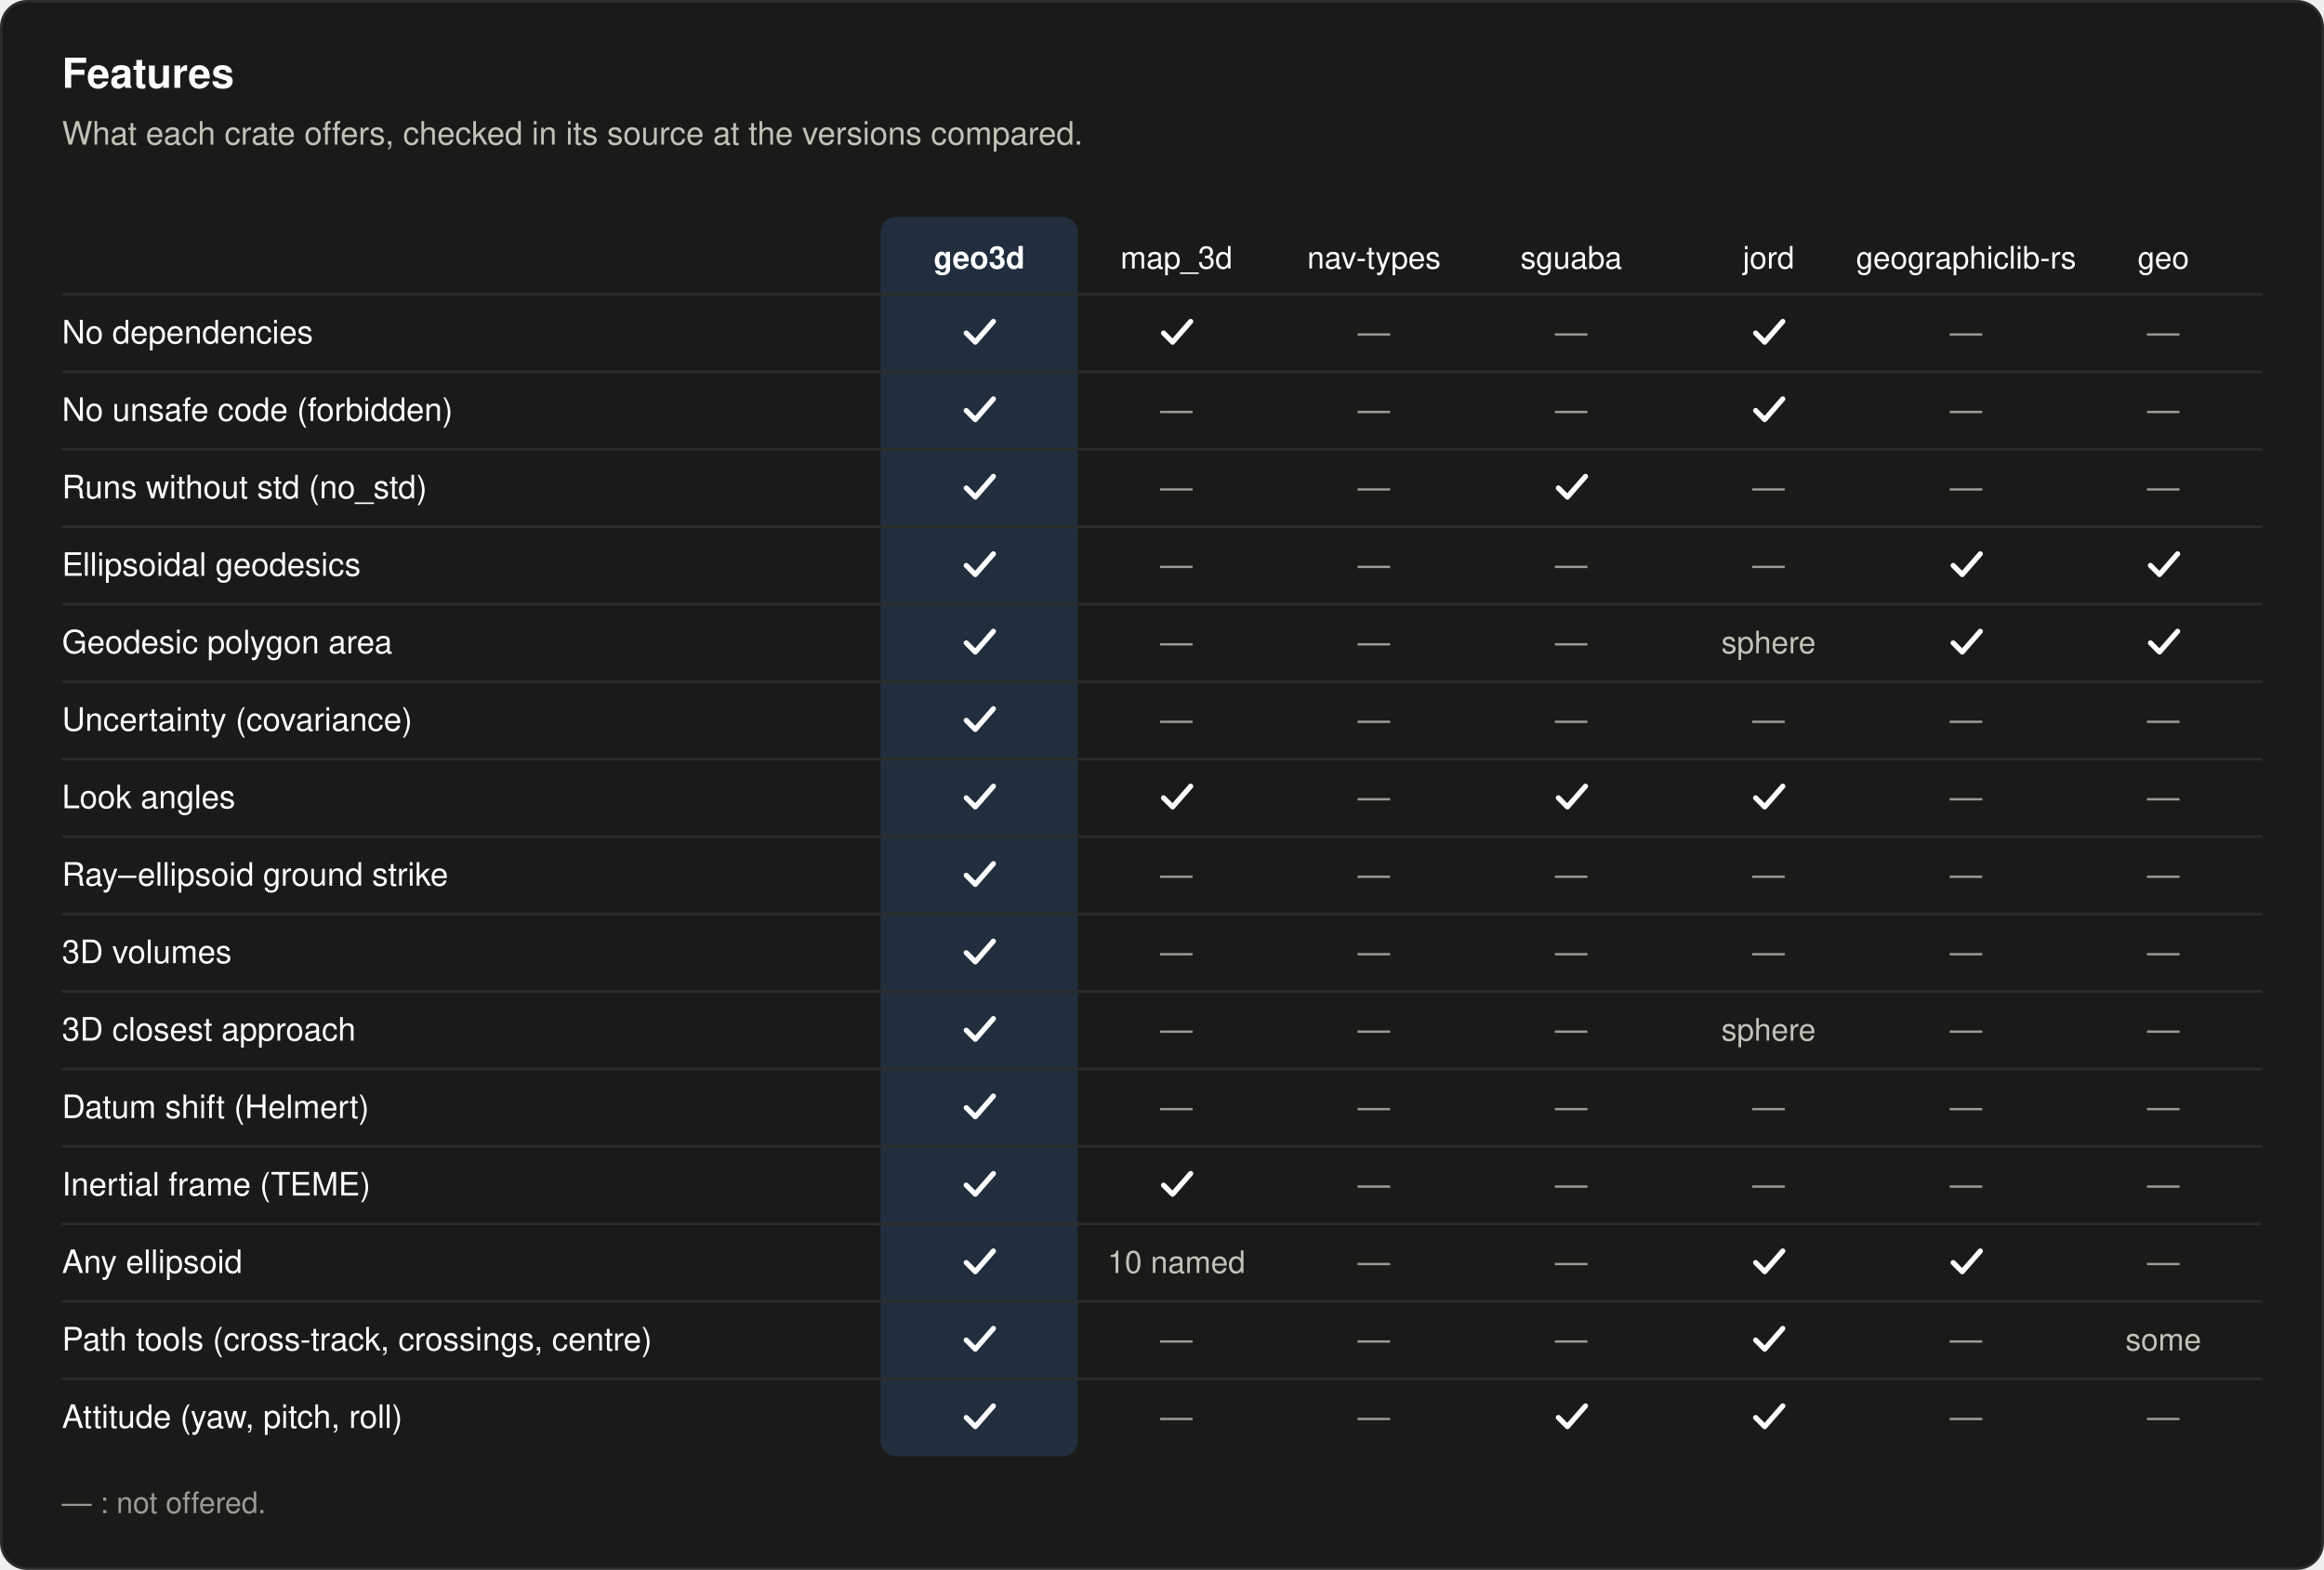
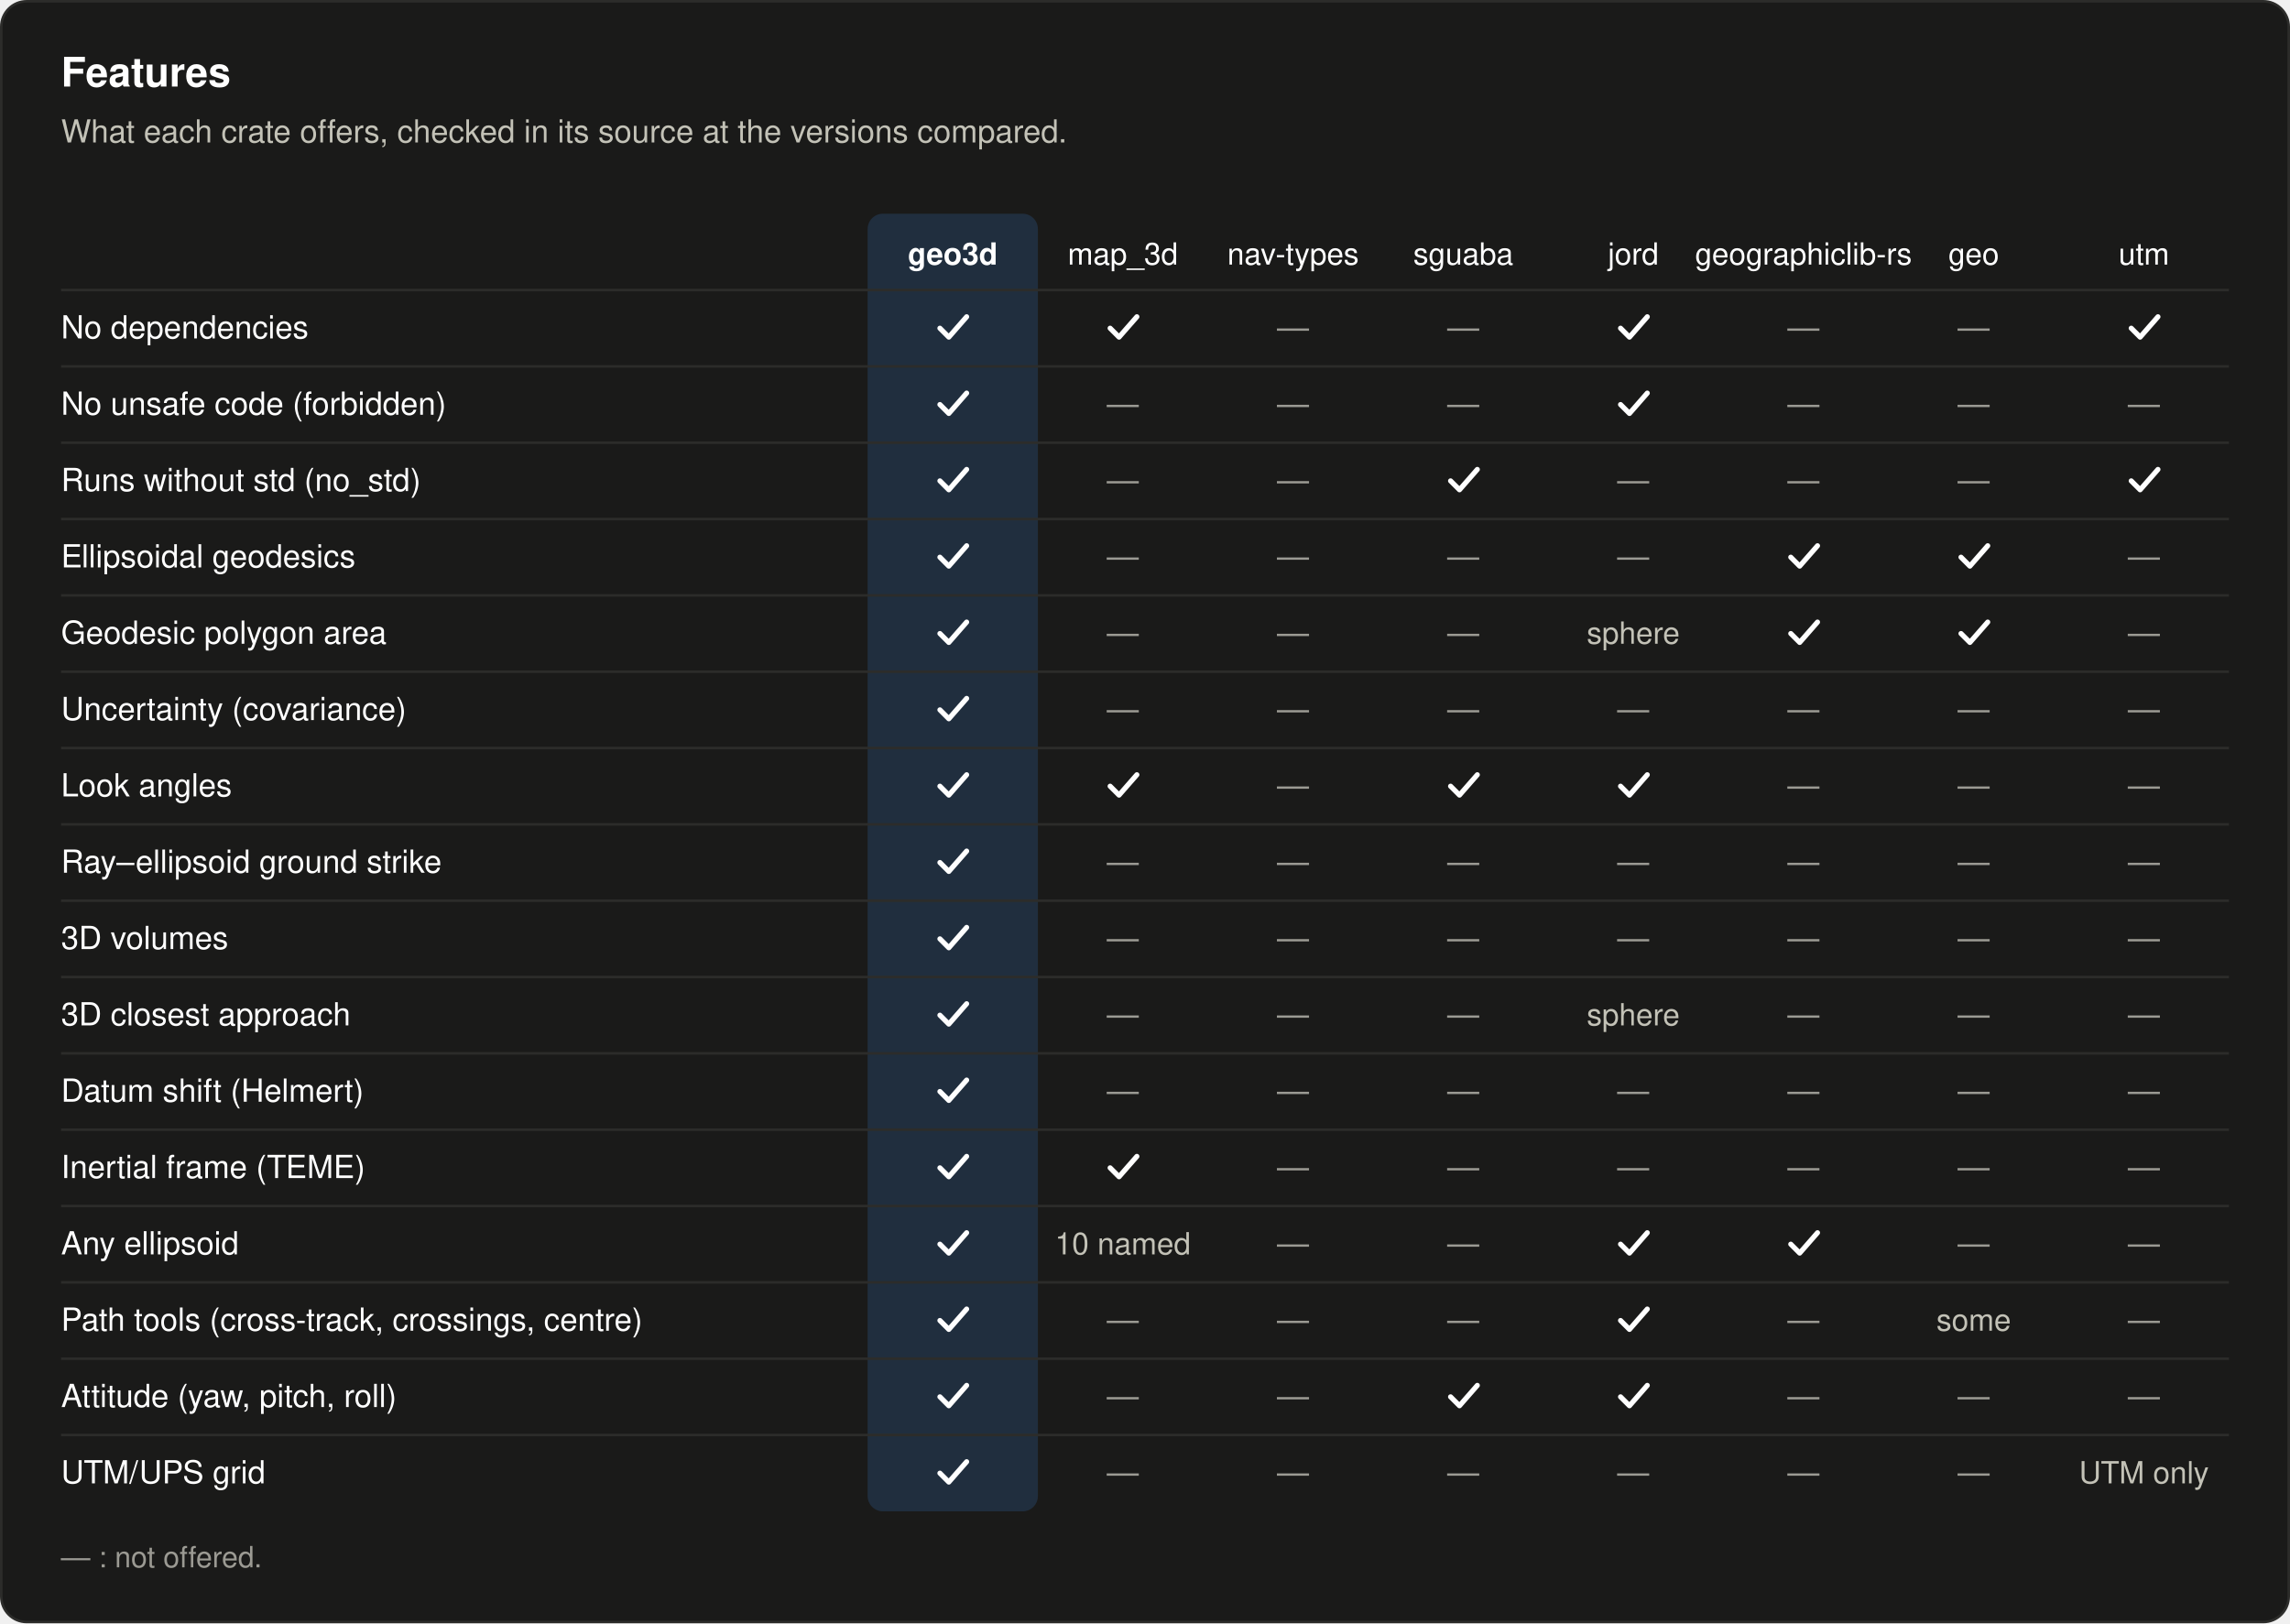
- <svg xmlns="http://www.w3.org/2000/svg" width="900" height="608" viewBox="0 0 900 608" font-family="system-ui, -apple-system, 'Segoe UI', Helvetica, Arial, sans-serif" role="img" aria-label="Feature matrix: geo3d is the only crate with ground strike, 3D volumes, closest approach, covariance and datum shifts">
-   <rect x="0.5" y="0.5" width="899" height="607" rx="10" fill="#1a1a19" stroke="#2c2c2a" />
+ <svg xmlns="http://www.w3.org/2000/svg" width="900" height="638" viewBox="0 0 900 638" font-family="system-ui, -apple-system, 'Segoe UI', Helvetica, Arial, sans-serif" role="img" aria-label="Feature matrix: geo3d is the only crate with ground strike, 3D volumes, closest approach, covariance and datum shifts">
+   <rect x="0.5" y="0.5" width="899" height="637" rx="10" fill="#1a1a19" stroke="#2c2c2a" />
  <text x="24.0" y="34.0" font-size="16" font-weight="600" fill="#ffffff" text-anchor="start">Features</text>
  <text x="24.0" y="56.0" font-size="12.5" font-weight="400" fill="#c3c2b7" text-anchor="start">What each crate offers, checked in its source at the versions compared.</text>
-   <rect x="341.0" y="84.0" width="76.4" height="480.0" rx="6" fill="#202e3e" />
-   <text x="379.2" y="104.0" font-size="12" font-weight="600" fill="#ffffff" text-anchor="middle">geo3d</text>
-   <text x="455.6" y="104.0" font-size="12" font-weight="500" fill="#ffffff" text-anchor="middle">map_3d</text>
-   <text x="532.1" y="104.0" font-size="12" font-weight="500" fill="#ffffff" text-anchor="middle">nav-types</text>
-   <text x="608.5" y="104.0" font-size="12" font-weight="500" fill="#ffffff" text-anchor="middle">sguaba</text>
-   <text x="684.9" y="104.0" font-size="12" font-weight="500" fill="#ffffff" text-anchor="middle">jord</text>
-   <text x="761.4" y="104.0" font-size="12" font-weight="500" fill="#ffffff" text-anchor="middle">geographiclib-rs</text>
-   <text x="837.8" y="104.0" font-size="12" font-weight="500" fill="#ffffff" text-anchor="middle">geo</text>
+   <rect x="341.0" y="84.0" width="66.9" height="510.0" rx="6" fill="#202e3e" />
+   <text x="374.4" y="104.0" font-size="12" font-weight="600" fill="#ffffff" text-anchor="middle">geo3d</text>
+   <text x="441.3" y="104.0" font-size="12" font-weight="500" fill="#ffffff" text-anchor="middle">map_3d</text>
+   <text x="508.2" y="104.0" font-size="12" font-weight="500" fill="#ffffff" text-anchor="middle">nav-types</text>
+   <text x="575.1" y="104.0" font-size="12" font-weight="500" fill="#ffffff" text-anchor="middle">sguaba</text>
+   <text x="641.9" y="104.0" font-size="12" font-weight="500" fill="#ffffff" text-anchor="middle">jord</text>
+   <text x="708.8" y="104.0" font-size="12" font-weight="500" fill="#ffffff" text-anchor="middle">geographiclib-rs</text>
+   <text x="775.7" y="104.0" font-size="12" font-weight="500" fill="#ffffff" text-anchor="middle">geo</text>
+   <text x="842.6" y="104.0" font-size="12" font-weight="500" fill="#ffffff" text-anchor="middle">utm</text>
  <line x1="24" y1="114.0" x2="876" y2="114.0" stroke="#2c2c2a" />
  <text x="24.0" y="133.0" font-size="12.5" font-weight="400" fill="#ffffff" text-anchor="start">No dependencies</text>
-   <path d="M374.2,129.0 L377.7,132.5 L384.7,124.5" stroke="#ffffff" stroke-width="2" fill="none" stroke-linecap="round" stroke-linejoin="round" />
-   <path d="M450.6,129.0 L454.1,132.5 L461.1,124.5" stroke="#ffffff" stroke-width="2" fill="none" stroke-linecap="round" stroke-linejoin="round" />
-   <text x="532.1" y="133.0" font-size="12.5" font-weight="400" fill="#9b9a93" text-anchor="middle">—</text>
-   <text x="608.5" y="133.0" font-size="12.5" font-weight="400" fill="#9b9a93" text-anchor="middle">—</text>
-   <path d="M679.9,129.0 L683.4,132.5 L690.4,124.5" stroke="#ffffff" stroke-width="2" fill="none" stroke-linecap="round" stroke-linejoin="round" />
-   <text x="761.4" y="133.0" font-size="12.5" font-weight="400" fill="#9b9a93" text-anchor="middle">—</text>
-   <text x="837.8" y="133.0" font-size="12.5" font-weight="400" fill="#9b9a93" text-anchor="middle">—</text>
+   <path d="M369.4,129.0 L372.9,132.5 L379.9,124.5" stroke="#ffffff" stroke-width="2" fill="none" stroke-linecap="round" stroke-linejoin="round" />
+   <path d="M436.3,129.0 L439.8,132.5 L446.8,124.5" stroke="#ffffff" stroke-width="2" fill="none" stroke-linecap="round" stroke-linejoin="round" />
+   <text x="508.2" y="133.0" font-size="12.5" font-weight="400" fill="#9b9a93" text-anchor="middle">—</text>
+   <text x="575.1" y="133.0" font-size="12.5" font-weight="400" fill="#9b9a93" text-anchor="middle">—</text>
+   <path d="M636.9,129.0 L640.4,132.5 L647.4,124.5" stroke="#ffffff" stroke-width="2" fill="none" stroke-linecap="round" stroke-linejoin="round" />
+   <text x="708.8" y="133.0" font-size="12.5" font-weight="400" fill="#9b9a93" text-anchor="middle">—</text>
+   <text x="775.7" y="133.0" font-size="12.5" font-weight="400" fill="#9b9a93" text-anchor="middle">—</text>
+   <path d="M837.6,129.0 L841.1,132.5 L848.1,124.5" stroke="#ffffff" stroke-width="2" fill="none" stroke-linecap="round" stroke-linejoin="round" />
  <line x1="24" y1="144.0" x2="876" y2="144.0" stroke="#2c2c2a" />
  <text x="24.0" y="163.0" font-size="12.5" font-weight="400" fill="#ffffff" text-anchor="start">No unsafe code (forbidden)</text>
-   <path d="M374.2,159.0 L377.7,162.5 L384.7,154.5" stroke="#ffffff" stroke-width="2" fill="none" stroke-linecap="round" stroke-linejoin="round" />
-   <text x="455.6" y="163.0" font-size="12.5" font-weight="400" fill="#9b9a93" text-anchor="middle">—</text>
-   <text x="532.1" y="163.0" font-size="12.5" font-weight="400" fill="#9b9a93" text-anchor="middle">—</text>
-   <text x="608.5" y="163.0" font-size="12.5" font-weight="400" fill="#9b9a93" text-anchor="middle">—</text>
-   <path d="M679.9,159.0 L683.4,162.5 L690.4,154.5" stroke="#ffffff" stroke-width="2" fill="none" stroke-linecap="round" stroke-linejoin="round" />
-   <text x="761.4" y="163.0" font-size="12.5" font-weight="400" fill="#9b9a93" text-anchor="middle">—</text>
-   <text x="837.8" y="163.0" font-size="12.5" font-weight="400" fill="#9b9a93" text-anchor="middle">—</text>
+   <path d="M369.4,159.0 L372.9,162.5 L379.9,154.5" stroke="#ffffff" stroke-width="2" fill="none" stroke-linecap="round" stroke-linejoin="round" />
+   <text x="441.3" y="163.0" font-size="12.5" font-weight="400" fill="#9b9a93" text-anchor="middle">—</text>
+   <text x="508.2" y="163.0" font-size="12.5" font-weight="400" fill="#9b9a93" text-anchor="middle">—</text>
+   <text x="575.1" y="163.0" font-size="12.5" font-weight="400" fill="#9b9a93" text-anchor="middle">—</text>
+   <path d="M636.9,159.0 L640.4,162.5 L647.4,154.5" stroke="#ffffff" stroke-width="2" fill="none" stroke-linecap="round" stroke-linejoin="round" />
+   <text x="708.8" y="163.0" font-size="12.5" font-weight="400" fill="#9b9a93" text-anchor="middle">—</text>
+   <text x="775.7" y="163.0" font-size="12.5" font-weight="400" fill="#9b9a93" text-anchor="middle">—</text>
+   <text x="842.6" y="163.0" font-size="12.5" font-weight="400" fill="#9b9a93" text-anchor="middle">—</text>
  <line x1="24" y1="174.0" x2="876" y2="174.0" stroke="#2c2c2a" />
  <text x="24.0" y="193.0" font-size="12.5" font-weight="400" fill="#ffffff" text-anchor="start">Runs without std (no_std)</text>
-   <path d="M374.2,189.0 L377.7,192.5 L384.7,184.5" stroke="#ffffff" stroke-width="2" fill="none" stroke-linecap="round" stroke-linejoin="round" />
-   <text x="455.6" y="193.0" font-size="12.5" font-weight="400" fill="#9b9a93" text-anchor="middle">—</text>
-   <text x="532.1" y="193.0" font-size="12.5" font-weight="400" fill="#9b9a93" text-anchor="middle">—</text>
-   <path d="M603.5,189.0 L607.0,192.5 L614.0,184.5" stroke="#ffffff" stroke-width="2" fill="none" stroke-linecap="round" stroke-linejoin="round" />
-   <text x="684.9" y="193.0" font-size="12.5" font-weight="400" fill="#9b9a93" text-anchor="middle">—</text>
-   <text x="761.4" y="193.0" font-size="12.5" font-weight="400" fill="#9b9a93" text-anchor="middle">—</text>
-   <text x="837.8" y="193.0" font-size="12.5" font-weight="400" fill="#9b9a93" text-anchor="middle">—</text>
+   <path d="M369.4,189.0 L372.9,192.5 L379.9,184.5" stroke="#ffffff" stroke-width="2" fill="none" stroke-linecap="round" stroke-linejoin="round" />
+   <text x="441.3" y="193.0" font-size="12.5" font-weight="400" fill="#9b9a93" text-anchor="middle">—</text>
+   <text x="508.2" y="193.0" font-size="12.5" font-weight="400" fill="#9b9a93" text-anchor="middle">—</text>
+   <path d="M570.1,189.0 L573.6,192.5 L580.6,184.5" stroke="#ffffff" stroke-width="2" fill="none" stroke-linecap="round" stroke-linejoin="round" />
+   <text x="641.9" y="193.0" font-size="12.5" font-weight="400" fill="#9b9a93" text-anchor="middle">—</text>
+   <text x="708.8" y="193.0" font-size="12.5" font-weight="400" fill="#9b9a93" text-anchor="middle">—</text>
+   <text x="775.7" y="193.0" font-size="12.5" font-weight="400" fill="#9b9a93" text-anchor="middle">—</text>
+   <path d="M837.6,189.0 L841.1,192.5 L848.1,184.5" stroke="#ffffff" stroke-width="2" fill="none" stroke-linecap="round" stroke-linejoin="round" />
  <line x1="24" y1="204.0" x2="876" y2="204.0" stroke="#2c2c2a" />
  <text x="24.0" y="223.0" font-size="12.5" font-weight="400" fill="#ffffff" text-anchor="start">Ellipsoidal geodesics</text>
-   <path d="M374.2,219.0 L377.7,222.5 L384.7,214.5" stroke="#ffffff" stroke-width="2" fill="none" stroke-linecap="round" stroke-linejoin="round" />
-   <text x="455.6" y="223.0" font-size="12.5" font-weight="400" fill="#9b9a93" text-anchor="middle">—</text>
-   <text x="532.1" y="223.0" font-size="12.5" font-weight="400" fill="#9b9a93" text-anchor="middle">—</text>
-   <text x="608.5" y="223.0" font-size="12.5" font-weight="400" fill="#9b9a93" text-anchor="middle">—</text>
-   <text x="684.9" y="223.0" font-size="12.5" font-weight="400" fill="#9b9a93" text-anchor="middle">—</text>
-   <path d="M756.4,219.0 L759.9,222.5 L766.9,214.5" stroke="#ffffff" stroke-width="2" fill="none" stroke-linecap="round" stroke-linejoin="round" />
-   <path d="M832.8,219.0 L836.3,222.5 L843.3,214.5" stroke="#ffffff" stroke-width="2" fill="none" stroke-linecap="round" stroke-linejoin="round" />
+   <path d="M369.4,219.0 L372.9,222.5 L379.9,214.5" stroke="#ffffff" stroke-width="2" fill="none" stroke-linecap="round" stroke-linejoin="round" />
+   <text x="441.3" y="223.0" font-size="12.5" font-weight="400" fill="#9b9a93" text-anchor="middle">—</text>
+   <text x="508.2" y="223.0" font-size="12.5" font-weight="400" fill="#9b9a93" text-anchor="middle">—</text>
+   <text x="575.1" y="223.0" font-size="12.5" font-weight="400" fill="#9b9a93" text-anchor="middle">—</text>
+   <text x="641.9" y="223.0" font-size="12.5" font-weight="400" fill="#9b9a93" text-anchor="middle">—</text>
+   <path d="M703.8,219.0 L707.3,222.5 L714.3,214.5" stroke="#ffffff" stroke-width="2" fill="none" stroke-linecap="round" stroke-linejoin="round" />
+   <path d="M770.7,219.0 L774.2,222.5 L781.2,214.5" stroke="#ffffff" stroke-width="2" fill="none" stroke-linecap="round" stroke-linejoin="round" />
+   <text x="842.6" y="223.0" font-size="12.5" font-weight="400" fill="#9b9a93" text-anchor="middle">—</text>
  <line x1="24" y1="234.0" x2="876" y2="234.0" stroke="#2c2c2a" />
  <text x="24.0" y="253.0" font-size="12.5" font-weight="400" fill="#ffffff" text-anchor="start">Geodesic polygon area</text>
-   <path d="M374.2,249.0 L377.7,252.5 L384.7,244.5" stroke="#ffffff" stroke-width="2" fill="none" stroke-linecap="round" stroke-linejoin="round" />
-   <text x="455.6" y="253.0" font-size="12.5" font-weight="400" fill="#9b9a93" text-anchor="middle">—</text>
-   <text x="532.1" y="253.0" font-size="12.5" font-weight="400" fill="#9b9a93" text-anchor="middle">—</text>
-   <text x="608.5" y="253.0" font-size="12.5" font-weight="400" fill="#9b9a93" text-anchor="middle">—</text>
-   <text x="684.9" y="253.0" font-size="12" font-weight="500" fill="#c3c2b7" text-anchor="middle">sphere</text>
-   <path d="M756.4,249.0 L759.9,252.5 L766.9,244.5" stroke="#ffffff" stroke-width="2" fill="none" stroke-linecap="round" stroke-linejoin="round" />
-   <path d="M832.8,249.0 L836.3,252.5 L843.3,244.5" stroke="#ffffff" stroke-width="2" fill="none" stroke-linecap="round" stroke-linejoin="round" />
+   <path d="M369.4,249.0 L372.9,252.5 L379.9,244.5" stroke="#ffffff" stroke-width="2" fill="none" stroke-linecap="round" stroke-linejoin="round" />
+   <text x="441.3" y="253.0" font-size="12.5" font-weight="400" fill="#9b9a93" text-anchor="middle">—</text>
+   <text x="508.2" y="253.0" font-size="12.5" font-weight="400" fill="#9b9a93" text-anchor="middle">—</text>
+   <text x="575.1" y="253.0" font-size="12.5" font-weight="400" fill="#9b9a93" text-anchor="middle">—</text>
+   <text x="641.9" y="253.0" font-size="12" font-weight="500" fill="#c3c2b7" text-anchor="middle">sphere</text>
+   <path d="M703.8,249.0 L707.3,252.5 L714.3,244.5" stroke="#ffffff" stroke-width="2" fill="none" stroke-linecap="round" stroke-linejoin="round" />
+   <path d="M770.7,249.0 L774.2,252.5 L781.2,244.5" stroke="#ffffff" stroke-width="2" fill="none" stroke-linecap="round" stroke-linejoin="round" />
+   <text x="842.6" y="253.0" font-size="12.5" font-weight="400" fill="#9b9a93" text-anchor="middle">—</text>
  <line x1="24" y1="264.0" x2="876" y2="264.0" stroke="#2c2c2a" />
  <text x="24.0" y="283.0" font-size="12.5" font-weight="400" fill="#ffffff" text-anchor="start">Uncertainty (covariance)</text>
-   <path d="M374.2,279.0 L377.7,282.5 L384.7,274.5" stroke="#ffffff" stroke-width="2" fill="none" stroke-linecap="round" stroke-linejoin="round" />
-   <text x="455.6" y="283.0" font-size="12.5" font-weight="400" fill="#9b9a93" text-anchor="middle">—</text>
-   <text x="532.1" y="283.0" font-size="12.5" font-weight="400" fill="#9b9a93" text-anchor="middle">—</text>
-   <text x="608.5" y="283.0" font-size="12.5" font-weight="400" fill="#9b9a93" text-anchor="middle">—</text>
-   <text x="684.9" y="283.0" font-size="12.5" font-weight="400" fill="#9b9a93" text-anchor="middle">—</text>
-   <text x="761.4" y="283.0" font-size="12.5" font-weight="400" fill="#9b9a93" text-anchor="middle">—</text>
-   <text x="837.8" y="283.0" font-size="12.5" font-weight="400" fill="#9b9a93" text-anchor="middle">—</text>
+   <path d="M369.4,279.0 L372.9,282.5 L379.9,274.5" stroke="#ffffff" stroke-width="2" fill="none" stroke-linecap="round" stroke-linejoin="round" />
+   <text x="441.3" y="283.0" font-size="12.5" font-weight="400" fill="#9b9a93" text-anchor="middle">—</text>
+   <text x="508.2" y="283.0" font-size="12.5" font-weight="400" fill="#9b9a93" text-anchor="middle">—</text>
+   <text x="575.1" y="283.0" font-size="12.5" font-weight="400" fill="#9b9a93" text-anchor="middle">—</text>
+   <text x="641.9" y="283.0" font-size="12.5" font-weight="400" fill="#9b9a93" text-anchor="middle">—</text>
+   <text x="708.8" y="283.0" font-size="12.5" font-weight="400" fill="#9b9a93" text-anchor="middle">—</text>
+   <text x="775.7" y="283.0" font-size="12.5" font-weight="400" fill="#9b9a93" text-anchor="middle">—</text>
+   <text x="842.6" y="283.0" font-size="12.5" font-weight="400" fill="#9b9a93" text-anchor="middle">—</text>
  <line x1="24" y1="294.0" x2="876" y2="294.0" stroke="#2c2c2a" />
  <text x="24.0" y="313.0" font-size="12.5" font-weight="400" fill="#ffffff" text-anchor="start">Look angles</text>
-   <path d="M374.2,309.0 L377.7,312.5 L384.7,304.5" stroke="#ffffff" stroke-width="2" fill="none" stroke-linecap="round" stroke-linejoin="round" />
-   <path d="M450.6,309.0 L454.1,312.5 L461.1,304.5" stroke="#ffffff" stroke-width="2" fill="none" stroke-linecap="round" stroke-linejoin="round" />
-   <text x="532.1" y="313.0" font-size="12.5" font-weight="400" fill="#9b9a93" text-anchor="middle">—</text>
-   <path d="M603.5,309.0 L607.0,312.5 L614.0,304.5" stroke="#ffffff" stroke-width="2" fill="none" stroke-linecap="round" stroke-linejoin="round" />
-   <path d="M679.9,309.0 L683.4,312.5 L690.4,304.5" stroke="#ffffff" stroke-width="2" fill="none" stroke-linecap="round" stroke-linejoin="round" />
-   <text x="761.4" y="313.0" font-size="12.5" font-weight="400" fill="#9b9a93" text-anchor="middle">—</text>
-   <text x="837.8" y="313.0" font-size="12.5" font-weight="400" fill="#9b9a93" text-anchor="middle">—</text>
+   <path d="M369.4,309.0 L372.9,312.5 L379.9,304.5" stroke="#ffffff" stroke-width="2" fill="none" stroke-linecap="round" stroke-linejoin="round" />
+   <path d="M436.3,309.0 L439.8,312.5 L446.8,304.5" stroke="#ffffff" stroke-width="2" fill="none" stroke-linecap="round" stroke-linejoin="round" />
+   <text x="508.2" y="313.0" font-size="12.5" font-weight="400" fill="#9b9a93" text-anchor="middle">—</text>
+   <path d="M570.1,309.0 L573.6,312.5 L580.6,304.5" stroke="#ffffff" stroke-width="2" fill="none" stroke-linecap="round" stroke-linejoin="round" />
+   <path d="M636.9,309.0 L640.4,312.5 L647.4,304.5" stroke="#ffffff" stroke-width="2" fill="none" stroke-linecap="round" stroke-linejoin="round" />
+   <text x="708.8" y="313.0" font-size="12.5" font-weight="400" fill="#9b9a93" text-anchor="middle">—</text>
+   <text x="775.7" y="313.0" font-size="12.5" font-weight="400" fill="#9b9a93" text-anchor="middle">—</text>
+   <text x="842.6" y="313.0" font-size="12.5" font-weight="400" fill="#9b9a93" text-anchor="middle">—</text>
  <line x1="24" y1="324.0" x2="876" y2="324.0" stroke="#2c2c2a" />
  <text x="24.0" y="343.0" font-size="12.5" font-weight="400" fill="#ffffff" text-anchor="start">Ray–ellipsoid ground strike</text>
-   <path d="M374.2,339.0 L377.7,342.5 L384.7,334.5" stroke="#ffffff" stroke-width="2" fill="none" stroke-linecap="round" stroke-linejoin="round" />
-   <text x="455.6" y="343.0" font-size="12.5" font-weight="400" fill="#9b9a93" text-anchor="middle">—</text>
-   <text x="532.1" y="343.0" font-size="12.5" font-weight="400" fill="#9b9a93" text-anchor="middle">—</text>
-   <text x="608.5" y="343.0" font-size="12.5" font-weight="400" fill="#9b9a93" text-anchor="middle">—</text>
-   <text x="684.9" y="343.0" font-size="12.5" font-weight="400" fill="#9b9a93" text-anchor="middle">—</text>
-   <text x="761.4" y="343.0" font-size="12.5" font-weight="400" fill="#9b9a93" text-anchor="middle">—</text>
-   <text x="837.8" y="343.0" font-size="12.5" font-weight="400" fill="#9b9a93" text-anchor="middle">—</text>
+   <path d="M369.4,339.0 L372.9,342.5 L379.9,334.5" stroke="#ffffff" stroke-width="2" fill="none" stroke-linecap="round" stroke-linejoin="round" />
+   <text x="441.3" y="343.0" font-size="12.5" font-weight="400" fill="#9b9a93" text-anchor="middle">—</text>
+   <text x="508.2" y="343.0" font-size="12.5" font-weight="400" fill="#9b9a93" text-anchor="middle">—</text>
+   <text x="575.1" y="343.0" font-size="12.5" font-weight="400" fill="#9b9a93" text-anchor="middle">—</text>
+   <text x="641.9" y="343.0" font-size="12.5" font-weight="400" fill="#9b9a93" text-anchor="middle">—</text>
+   <text x="708.8" y="343.0" font-size="12.5" font-weight="400" fill="#9b9a93" text-anchor="middle">—</text>
+   <text x="775.7" y="343.0" font-size="12.5" font-weight="400" fill="#9b9a93" text-anchor="middle">—</text>
+   <text x="842.6" y="343.0" font-size="12.5" font-weight="400" fill="#9b9a93" text-anchor="middle">—</text>
  <line x1="24" y1="354.0" x2="876" y2="354.0" stroke="#2c2c2a" />
  <text x="24.0" y="373.0" font-size="12.5" font-weight="400" fill="#ffffff" text-anchor="start">3D volumes</text>
-   <path d="M374.2,369.0 L377.7,372.5 L384.7,364.5" stroke="#ffffff" stroke-width="2" fill="none" stroke-linecap="round" stroke-linejoin="round" />
-   <text x="455.6" y="373.0" font-size="12.5" font-weight="400" fill="#9b9a93" text-anchor="middle">—</text>
-   <text x="532.1" y="373.0" font-size="12.5" font-weight="400" fill="#9b9a93" text-anchor="middle">—</text>
-   <text x="608.5" y="373.0" font-size="12.5" font-weight="400" fill="#9b9a93" text-anchor="middle">—</text>
-   <text x="684.9" y="373.0" font-size="12.5" font-weight="400" fill="#9b9a93" text-anchor="middle">—</text>
-   <text x="761.4" y="373.0" font-size="12.5" font-weight="400" fill="#9b9a93" text-anchor="middle">—</text>
-   <text x="837.8" y="373.0" font-size="12.5" font-weight="400" fill="#9b9a93" text-anchor="middle">—</text>
+   <path d="M369.4,369.0 L372.9,372.5 L379.9,364.5" stroke="#ffffff" stroke-width="2" fill="none" stroke-linecap="round" stroke-linejoin="round" />
+   <text x="441.3" y="373.0" font-size="12.5" font-weight="400" fill="#9b9a93" text-anchor="middle">—</text>
+   <text x="508.2" y="373.0" font-size="12.5" font-weight="400" fill="#9b9a93" text-anchor="middle">—</text>
+   <text x="575.1" y="373.0" font-size="12.5" font-weight="400" fill="#9b9a93" text-anchor="middle">—</text>
+   <text x="641.9" y="373.0" font-size="12.5" font-weight="400" fill="#9b9a93" text-anchor="middle">—</text>
+   <text x="708.8" y="373.0" font-size="12.5" font-weight="400" fill="#9b9a93" text-anchor="middle">—</text>
+   <text x="775.7" y="373.0" font-size="12.5" font-weight="400" fill="#9b9a93" text-anchor="middle">—</text>
+   <text x="842.6" y="373.0" font-size="12.5" font-weight="400" fill="#9b9a93" text-anchor="middle">—</text>
  <line x1="24" y1="384.0" x2="876" y2="384.0" stroke="#2c2c2a" />
  <text x="24.0" y="403.0" font-size="12.5" font-weight="400" fill="#ffffff" text-anchor="start">3D closest approach</text>
-   <path d="M374.2,399.0 L377.7,402.5 L384.7,394.5" stroke="#ffffff" stroke-width="2" fill="none" stroke-linecap="round" stroke-linejoin="round" />
-   <text x="455.6" y="403.0" font-size="12.5" font-weight="400" fill="#9b9a93" text-anchor="middle">—</text>
-   <text x="532.1" y="403.0" font-size="12.5" font-weight="400" fill="#9b9a93" text-anchor="middle">—</text>
-   <text x="608.5" y="403.0" font-size="12.5" font-weight="400" fill="#9b9a93" text-anchor="middle">—</text>
-   <text x="684.9" y="403.0" font-size="12" font-weight="500" fill="#c3c2b7" text-anchor="middle">sphere</text>
-   <text x="761.4" y="403.0" font-size="12.5" font-weight="400" fill="#9b9a93" text-anchor="middle">—</text>
-   <text x="837.8" y="403.0" font-size="12.5" font-weight="400" fill="#9b9a93" text-anchor="middle">—</text>
+   <path d="M369.4,399.0 L372.9,402.5 L379.9,394.5" stroke="#ffffff" stroke-width="2" fill="none" stroke-linecap="round" stroke-linejoin="round" />
+   <text x="441.3" y="403.0" font-size="12.5" font-weight="400" fill="#9b9a93" text-anchor="middle">—</text>
+   <text x="508.2" y="403.0" font-size="12.5" font-weight="400" fill="#9b9a93" text-anchor="middle">—</text>
+   <text x="575.1" y="403.0" font-size="12.5" font-weight="400" fill="#9b9a93" text-anchor="middle">—</text>
+   <text x="641.9" y="403.0" font-size="12" font-weight="500" fill="#c3c2b7" text-anchor="middle">sphere</text>
+   <text x="708.8" y="403.0" font-size="12.5" font-weight="400" fill="#9b9a93" text-anchor="middle">—</text>
+   <text x="775.7" y="403.0" font-size="12.5" font-weight="400" fill="#9b9a93" text-anchor="middle">—</text>
+   <text x="842.6" y="403.0" font-size="12.5" font-weight="400" fill="#9b9a93" text-anchor="middle">—</text>
  <line x1="24" y1="414.0" x2="876" y2="414.0" stroke="#2c2c2a" />
  <text x="24.0" y="433.0" font-size="12.5" font-weight="400" fill="#ffffff" text-anchor="start">Datum shift (Helmert)</text>
-   <path d="M374.2,429.0 L377.7,432.5 L384.7,424.5" stroke="#ffffff" stroke-width="2" fill="none" stroke-linecap="round" stroke-linejoin="round" />
-   <text x="455.6" y="433.0" font-size="12.5" font-weight="400" fill="#9b9a93" text-anchor="middle">—</text>
-   <text x="532.1" y="433.0" font-size="12.5" font-weight="400" fill="#9b9a93" text-anchor="middle">—</text>
-   <text x="608.5" y="433.0" font-size="12.5" font-weight="400" fill="#9b9a93" text-anchor="middle">—</text>
-   <text x="684.9" y="433.0" font-size="12.5" font-weight="400" fill="#9b9a93" text-anchor="middle">—</text>
-   <text x="761.4" y="433.0" font-size="12.5" font-weight="400" fill="#9b9a93" text-anchor="middle">—</text>
-   <text x="837.8" y="433.0" font-size="12.5" font-weight="400" fill="#9b9a93" text-anchor="middle">—</text>
+   <path d="M369.4,429.0 L372.9,432.5 L379.9,424.5" stroke="#ffffff" stroke-width="2" fill="none" stroke-linecap="round" stroke-linejoin="round" />
+   <text x="441.3" y="433.0" font-size="12.5" font-weight="400" fill="#9b9a93" text-anchor="middle">—</text>
+   <text x="508.2" y="433.0" font-size="12.5" font-weight="400" fill="#9b9a93" text-anchor="middle">—</text>
+   <text x="575.1" y="433.0" font-size="12.5" font-weight="400" fill="#9b9a93" text-anchor="middle">—</text>
+   <text x="641.9" y="433.0" font-size="12.5" font-weight="400" fill="#9b9a93" text-anchor="middle">—</text>
+   <text x="708.8" y="433.0" font-size="12.5" font-weight="400" fill="#9b9a93" text-anchor="middle">—</text>
+   <text x="775.7" y="433.0" font-size="12.5" font-weight="400" fill="#9b9a93" text-anchor="middle">—</text>
+   <text x="842.6" y="433.0" font-size="12.5" font-weight="400" fill="#9b9a93" text-anchor="middle">—</text>
  <line x1="24" y1="444.0" x2="876" y2="444.0" stroke="#2c2c2a" />
  <text x="24.0" y="463.0" font-size="12.5" font-weight="400" fill="#ffffff" text-anchor="start">Inertial frame (TEME)</text>
-   <path d="M374.2,459.0 L377.7,462.5 L384.7,454.5" stroke="#ffffff" stroke-width="2" fill="none" stroke-linecap="round" stroke-linejoin="round" />
-   <path d="M450.6,459.0 L454.1,462.5 L461.1,454.5" stroke="#ffffff" stroke-width="2" fill="none" stroke-linecap="round" stroke-linejoin="round" />
-   <text x="532.1" y="463.0" font-size="12.5" font-weight="400" fill="#9b9a93" text-anchor="middle">—</text>
-   <text x="608.5" y="463.0" font-size="12.5" font-weight="400" fill="#9b9a93" text-anchor="middle">—</text>
-   <text x="684.9" y="463.0" font-size="12.5" font-weight="400" fill="#9b9a93" text-anchor="middle">—</text>
-   <text x="761.4" y="463.0" font-size="12.5" font-weight="400" fill="#9b9a93" text-anchor="middle">—</text>
-   <text x="837.8" y="463.0" font-size="12.5" font-weight="400" fill="#9b9a93" text-anchor="middle">—</text>
+   <path d="M369.4,459.0 L372.9,462.5 L379.9,454.5" stroke="#ffffff" stroke-width="2" fill="none" stroke-linecap="round" stroke-linejoin="round" />
+   <path d="M436.3,459.0 L439.8,462.5 L446.8,454.5" stroke="#ffffff" stroke-width="2" fill="none" stroke-linecap="round" stroke-linejoin="round" />
+   <text x="508.2" y="463.0" font-size="12.5" font-weight="400" fill="#9b9a93" text-anchor="middle">—</text>
+   <text x="575.1" y="463.0" font-size="12.5" font-weight="400" fill="#9b9a93" text-anchor="middle">—</text>
+   <text x="641.9" y="463.0" font-size="12.5" font-weight="400" fill="#9b9a93" text-anchor="middle">—</text>
+   <text x="708.8" y="463.0" font-size="12.5" font-weight="400" fill="#9b9a93" text-anchor="middle">—</text>
+   <text x="775.7" y="463.0" font-size="12.5" font-weight="400" fill="#9b9a93" text-anchor="middle">—</text>
+   <text x="842.6" y="463.0" font-size="12.5" font-weight="400" fill="#9b9a93" text-anchor="middle">—</text>
  <line x1="24" y1="474.0" x2="876" y2="474.0" stroke="#2c2c2a" />
  <text x="24.0" y="493.0" font-size="12.5" font-weight="400" fill="#ffffff" text-anchor="start">Any ellipsoid</text>
-   <path d="M374.2,489.0 L377.7,492.5 L384.7,484.5" stroke="#ffffff" stroke-width="2" fill="none" stroke-linecap="round" stroke-linejoin="round" />
-   <text x="455.6" y="493.0" font-size="12" font-weight="500" fill="#c3c2b7" text-anchor="middle">10 named</text>
-   <text x="532.1" y="493.0" font-size="12.5" font-weight="400" fill="#9b9a93" text-anchor="middle">—</text>
-   <text x="608.5" y="493.0" font-size="12.5" font-weight="400" fill="#9b9a93" text-anchor="middle">—</text>
-   <path d="M679.9,489.0 L683.4,492.5 L690.4,484.5" stroke="#ffffff" stroke-width="2" fill="none" stroke-linecap="round" stroke-linejoin="round" />
-   <path d="M756.4,489.0 L759.9,492.5 L766.9,484.5" stroke="#ffffff" stroke-width="2" fill="none" stroke-linecap="round" stroke-linejoin="round" />
-   <text x="837.8" y="493.0" font-size="12.5" font-weight="400" fill="#9b9a93" text-anchor="middle">—</text>
+   <path d="M369.4,489.0 L372.9,492.5 L379.9,484.5" stroke="#ffffff" stroke-width="2" fill="none" stroke-linecap="round" stroke-linejoin="round" />
+   <text x="441.3" y="493.0" font-size="12" font-weight="500" fill="#c3c2b7" text-anchor="middle">10 named</text>
+   <text x="508.2" y="493.0" font-size="12.5" font-weight="400" fill="#9b9a93" text-anchor="middle">—</text>
+   <text x="575.1" y="493.0" font-size="12.5" font-weight="400" fill="#9b9a93" text-anchor="middle">—</text>
+   <path d="M636.9,489.0 L640.4,492.5 L647.4,484.5" stroke="#ffffff" stroke-width="2" fill="none" stroke-linecap="round" stroke-linejoin="round" />
+   <path d="M703.8,489.0 L707.3,492.5 L714.3,484.5" stroke="#ffffff" stroke-width="2" fill="none" stroke-linecap="round" stroke-linejoin="round" />
+   <text x="775.7" y="493.0" font-size="12.5" font-weight="400" fill="#9b9a93" text-anchor="middle">—</text>
+   <text x="842.6" y="493.0" font-size="12.5" font-weight="400" fill="#9b9a93" text-anchor="middle">—</text>
  <line x1="24" y1="504.0" x2="876" y2="504.0" stroke="#2c2c2a" />
  <text x="24.0" y="523.0" font-size="12.5" font-weight="400" fill="#ffffff" text-anchor="start">Path tools (cross-track, crossings, centre)</text>
-   <path d="M374.2,519.0 L377.7,522.5 L384.7,514.5" stroke="#ffffff" stroke-width="2" fill="none" stroke-linecap="round" stroke-linejoin="round" />
-   <text x="455.6" y="523.0" font-size="12.5" font-weight="400" fill="#9b9a93" text-anchor="middle">—</text>
-   <text x="532.1" y="523.0" font-size="12.5" font-weight="400" fill="#9b9a93" text-anchor="middle">—</text>
-   <text x="608.5" y="523.0" font-size="12.5" font-weight="400" fill="#9b9a93" text-anchor="middle">—</text>
-   <path d="M679.9,519.0 L683.4,522.5 L690.4,514.5" stroke="#ffffff" stroke-width="2" fill="none" stroke-linecap="round" stroke-linejoin="round" />
-   <text x="761.4" y="523.0" font-size="12.5" font-weight="400" fill="#9b9a93" text-anchor="middle">—</text>
-   <text x="837.8" y="523.0" font-size="12" font-weight="500" fill="#c3c2b7" text-anchor="middle">some</text>
+   <path d="M369.4,519.0 L372.9,522.5 L379.9,514.5" stroke="#ffffff" stroke-width="2" fill="none" stroke-linecap="round" stroke-linejoin="round" />
+   <text x="441.3" y="523.0" font-size="12.5" font-weight="400" fill="#9b9a93" text-anchor="middle">—</text>
+   <text x="508.2" y="523.0" font-size="12.5" font-weight="400" fill="#9b9a93" text-anchor="middle">—</text>
+   <text x="575.1" y="523.0" font-size="12.5" font-weight="400" fill="#9b9a93" text-anchor="middle">—</text>
+   <path d="M636.9,519.0 L640.4,522.5 L647.4,514.5" stroke="#ffffff" stroke-width="2" fill="none" stroke-linecap="round" stroke-linejoin="round" />
+   <text x="708.8" y="523.0" font-size="12.5" font-weight="400" fill="#9b9a93" text-anchor="middle">—</text>
+   <text x="775.7" y="523.0" font-size="12" font-weight="500" fill="#c3c2b7" text-anchor="middle">some</text>
+   <text x="842.6" y="523.0" font-size="12.5" font-weight="400" fill="#9b9a93" text-anchor="middle">—</text>
  <line x1="24" y1="534.0" x2="876" y2="534.0" stroke="#2c2c2a" />
  <text x="24.0" y="553.0" font-size="12.5" font-weight="400" fill="#ffffff" text-anchor="start">Attitude (yaw, pitch, roll)</text>
-   <path d="M374.2,549.0 L377.7,552.5 L384.7,544.5" stroke="#ffffff" stroke-width="2" fill="none" stroke-linecap="round" stroke-linejoin="round" />
-   <text x="455.6" y="553.0" font-size="12.5" font-weight="400" fill="#9b9a93" text-anchor="middle">—</text>
-   <text x="532.1" y="553.0" font-size="12.5" font-weight="400" fill="#9b9a93" text-anchor="middle">—</text>
-   <path d="M603.5,549.0 L607.0,552.5 L614.0,544.5" stroke="#ffffff" stroke-width="2" fill="none" stroke-linecap="round" stroke-linejoin="round" />
-   <path d="M679.9,549.0 L683.4,552.5 L690.4,544.5" stroke="#ffffff" stroke-width="2" fill="none" stroke-linecap="round" stroke-linejoin="round" />
-   <text x="761.4" y="553.0" font-size="12.5" font-weight="400" fill="#9b9a93" text-anchor="middle">—</text>
-   <text x="837.8" y="553.0" font-size="12.5" font-weight="400" fill="#9b9a93" text-anchor="middle">—</text>
-   <text x="24.0" y="586.0" font-size="11.5" font-weight="400" fill="#9b9a93" text-anchor="start">— : not offered.</text>
+   <path d="M369.4,549.0 L372.9,552.5 L379.9,544.5" stroke="#ffffff" stroke-width="2" fill="none" stroke-linecap="round" stroke-linejoin="round" />
+   <text x="441.3" y="553.0" font-size="12.5" font-weight="400" fill="#9b9a93" text-anchor="middle">—</text>
+   <text x="508.2" y="553.0" font-size="12.5" font-weight="400" fill="#9b9a93" text-anchor="middle">—</text>
+   <path d="M570.1,549.0 L573.6,552.5 L580.6,544.5" stroke="#ffffff" stroke-width="2" fill="none" stroke-linecap="round" stroke-linejoin="round" />
+   <path d="M636.9,549.0 L640.4,552.5 L647.4,544.5" stroke="#ffffff" stroke-width="2" fill="none" stroke-linecap="round" stroke-linejoin="round" />
+   <text x="708.8" y="553.0" font-size="12.5" font-weight="400" fill="#9b9a93" text-anchor="middle">—</text>
+   <text x="775.7" y="553.0" font-size="12.5" font-weight="400" fill="#9b9a93" text-anchor="middle">—</text>
+   <text x="842.6" y="553.0" font-size="12.5" font-weight="400" fill="#9b9a93" text-anchor="middle">—</text>
+   <line x1="24" y1="564.0" x2="876" y2="564.0" stroke="#2c2c2a" />
+   <text x="24.0" y="583.0" font-size="12.5" font-weight="400" fill="#ffffff" text-anchor="start">UTM/UPS grid</text>
+   <path d="M369.4,579.0 L372.9,582.5 L379.9,574.5" stroke="#ffffff" stroke-width="2" fill="none" stroke-linecap="round" stroke-linejoin="round" />
+   <text x="441.3" y="583.0" font-size="12.5" font-weight="400" fill="#9b9a93" text-anchor="middle">—</text>
+   <text x="508.2" y="583.0" font-size="12.5" font-weight="400" fill="#9b9a93" text-anchor="middle">—</text>
+   <text x="575.1" y="583.0" font-size="12.5" font-weight="400" fill="#9b9a93" text-anchor="middle">—</text>
+   <text x="641.9" y="583.0" font-size="12.5" font-weight="400" fill="#9b9a93" text-anchor="middle">—</text>
+   <text x="708.8" y="583.0" font-size="12.5" font-weight="400" fill="#9b9a93" text-anchor="middle">—</text>
+   <text x="775.7" y="583.0" font-size="12.5" font-weight="400" fill="#9b9a93" text-anchor="middle">—</text>
+   <text x="842.6" y="583.0" font-size="12" font-weight="500" fill="#c3c2b7" text-anchor="middle">UTM only</text>
+   <text x="24.0" y="616.0" font-size="11.5" font-weight="400" fill="#9b9a93" text-anchor="start">— : not offered.</text>
</svg>
